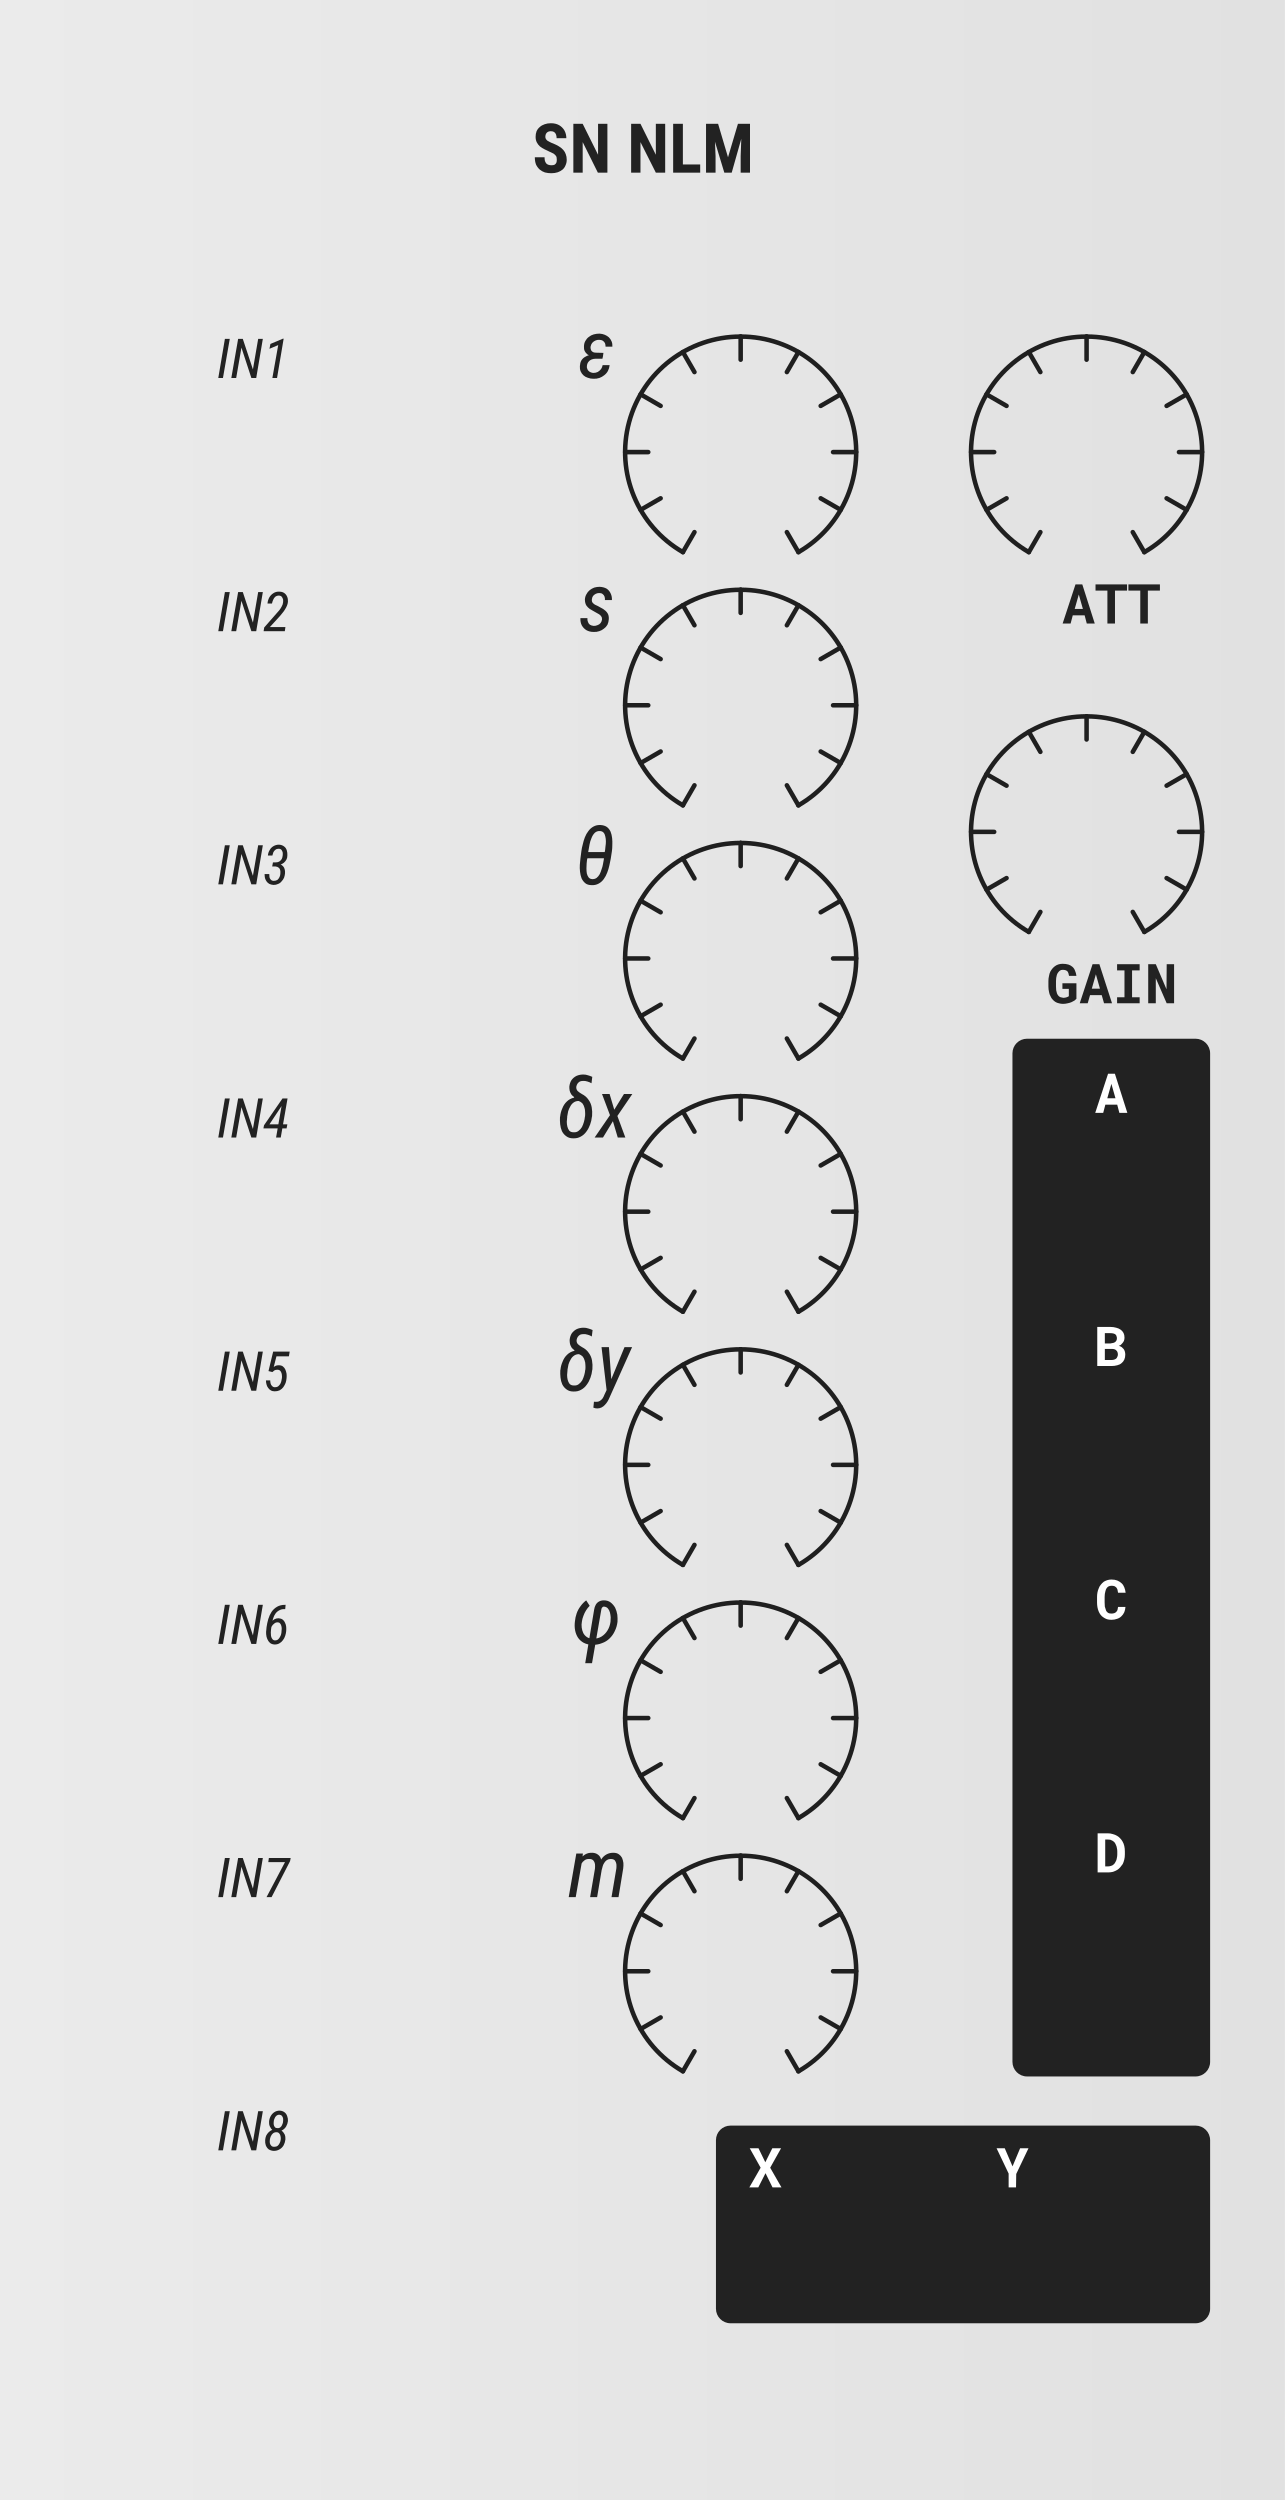
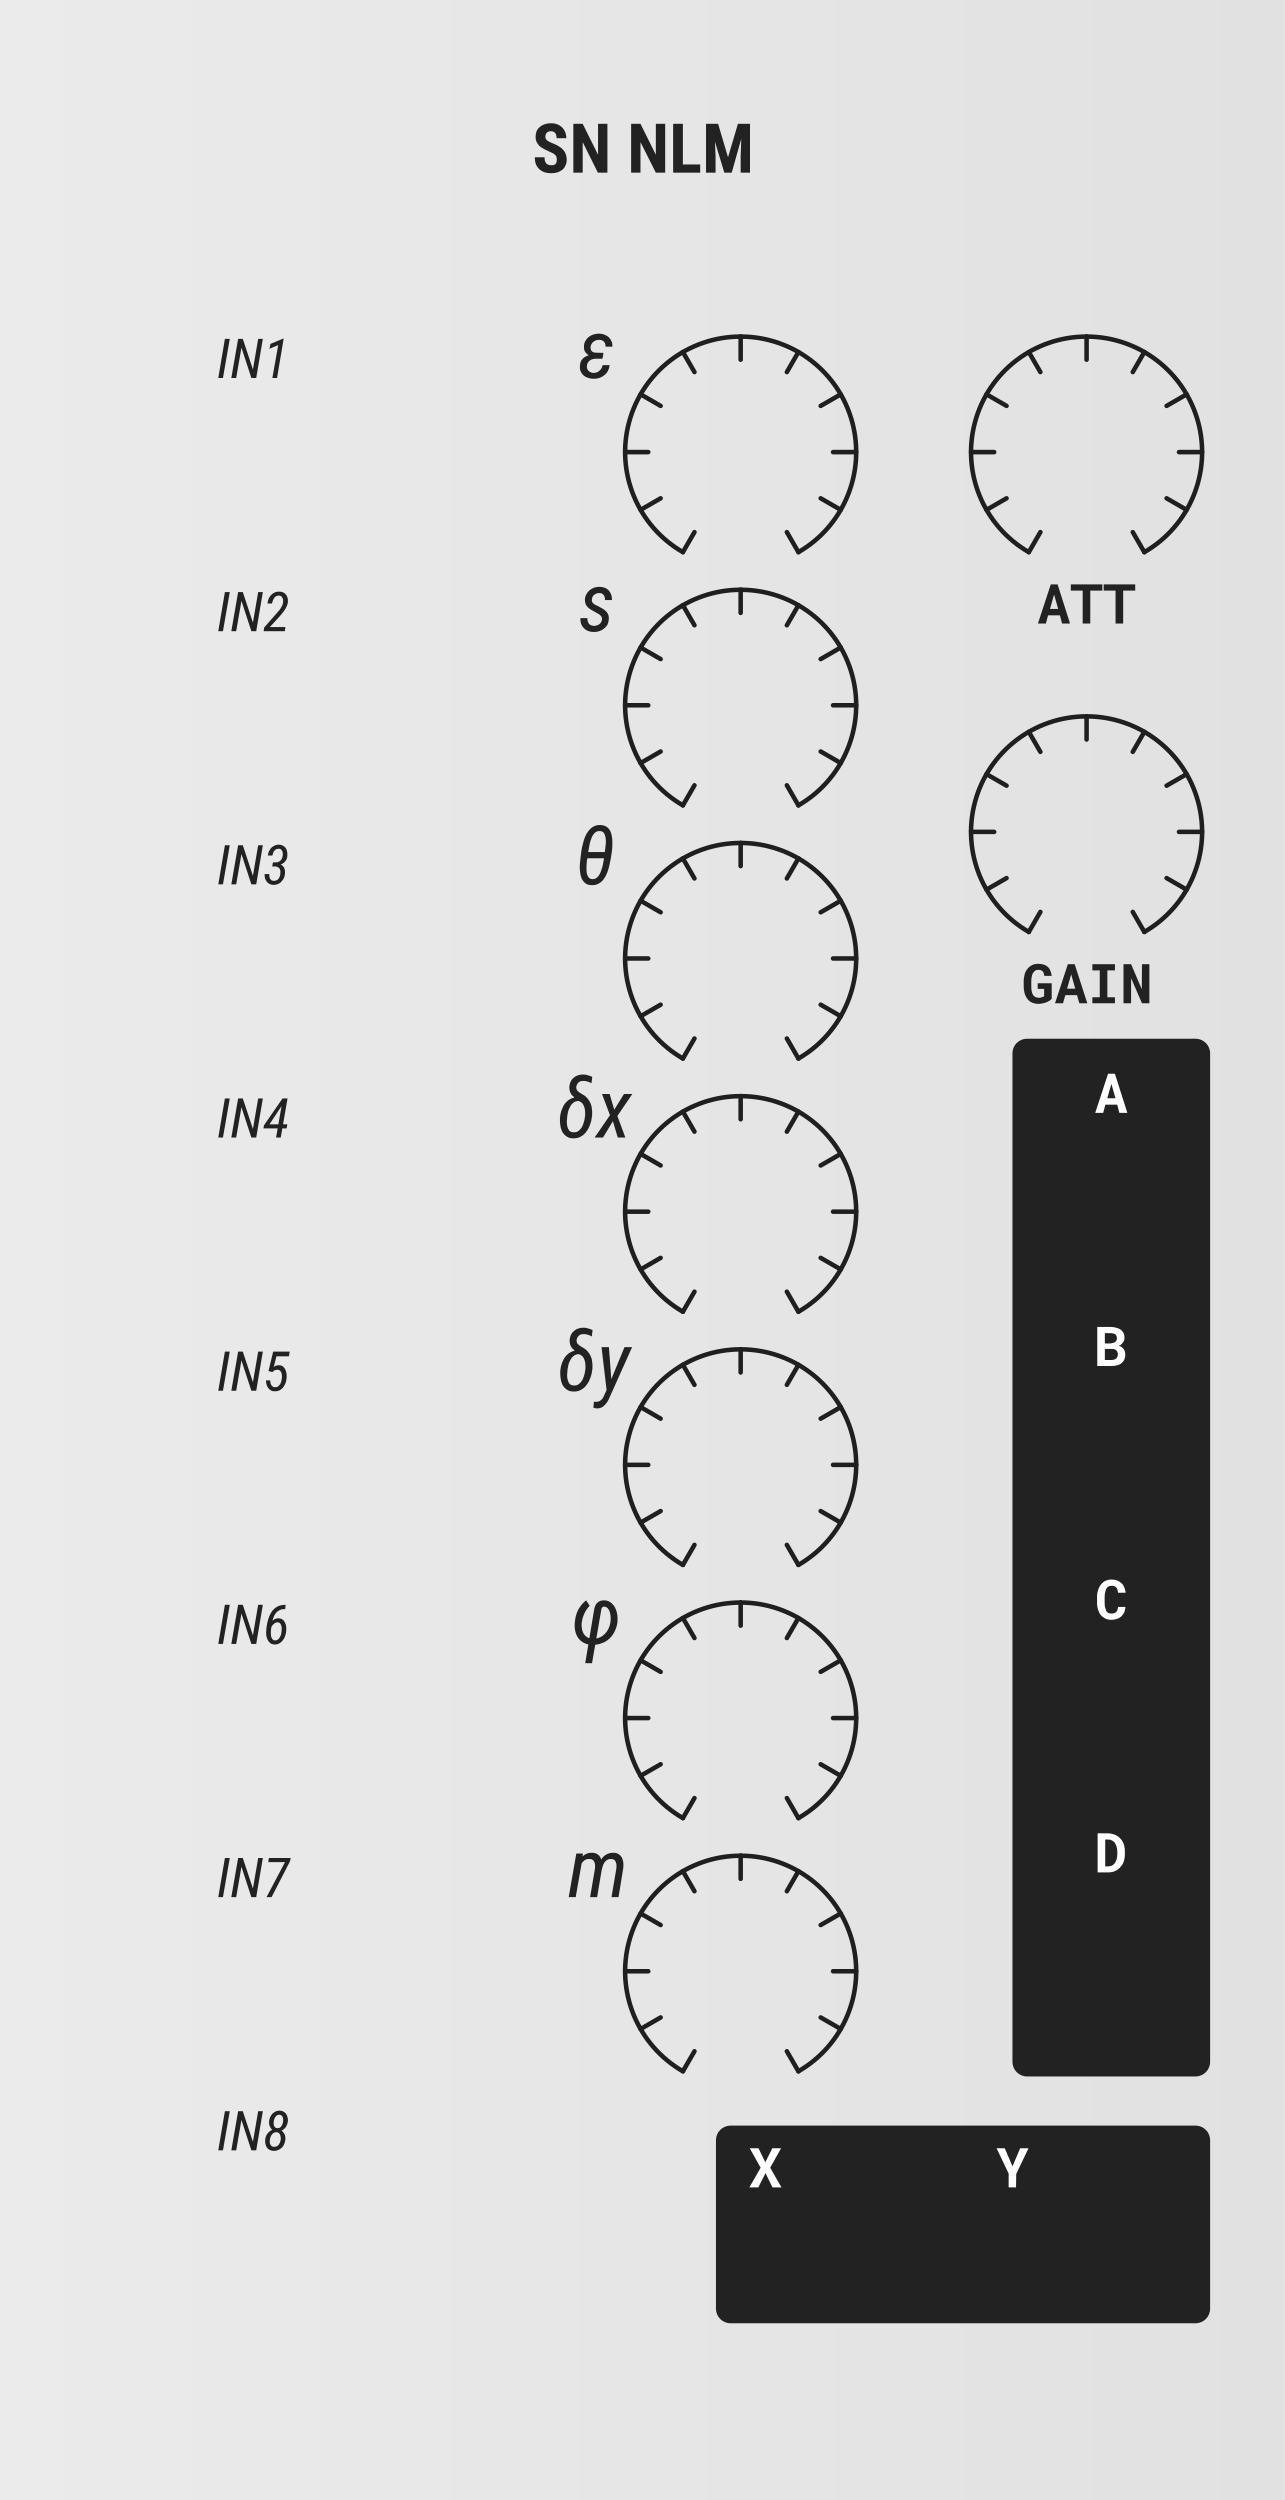
<svg xmlns="http://www.w3.org/2000/svg" version="1.1" width="66.04mm" height="128.5mm" viewBox="0 0 66.04 128.5">
  <defs>
    <linearGradient id="fundamental">
      <stop offset="0%" stop-color="#ebebeb" stop-opacity="1" />
      <stop offset="100%" stop-color="#e1e1e1" stop-opacity="1" />
    </linearGradient>
  </defs>
  <g style="display:none">
    <circle cx="7.33" cy="23.238" r="2.54" fill="#00ff00" />
    <circle cx="7.33" cy="36.252" r="2.54" fill="#00ff00" />
    <circle cx="7.33" cy="49.266" r="2.54" fill="#00ff00" />
    <circle cx="7.33" cy="62.28" r="2.54" fill="#00ff00" />
    <circle cx="7.33" cy="75.294" r="2.54" fill="#00ff00" />
    <circle cx="7.33" cy="88.308" r="2.54" fill="#00ff00" />
    <circle cx="7.33" cy="101.322" r="2.54" fill="#00ff00" />
    <circle cx="7.33" cy="114.336" r="2.54" fill="#00ff00" />
    <circle cx="24.13" cy="23.238" r="2.54" fill="#00ff00" />
    <circle cx="24.13" cy="36.252" r="2.54" fill="#00ff00" />
    <circle cx="24.13" cy="49.266" r="2.54" fill="#00ff00" />
    <circle cx="24.13" cy="62.28" r="2.54" fill="#00ff00" />
    <circle cx="24.13" cy="75.294" r="2.54" fill="#00ff00" />
    <circle cx="24.13" cy="88.308" r="2.54" fill="#00ff00" />
    <circle cx="7.33" cy="7.62" r="2.54" fill="#00ff00" />
    <circle cx="57.12" cy="62.28" r="2.54" fill="#0000ff" />
    <circle cx="57.12" cy="75.294" r="2.54" fill="#0000ff" />
    <circle cx="57.12" cy="88.308" r="2.54" fill="#0000ff" />
    <circle cx="57.12" cy="101.322" r="2.54" fill="#0000ff" />
    <circle cx="44.42" cy="114.336" r="2.54" fill="#0000ff" />
    <circle cx="57.12" cy="114.336" r="2.54" fill="#0000ff" />
    <circle cx="38.07" cy="23.238" r="2.54" fill="#ff0000" />
    <circle cx="38.07" cy="36.252" r="2.54" fill="#ff0000" />
    <circle cx="38.07" cy="49.266" r="2.54" fill="#ff0000" />
    <circle cx="38.07" cy="62.28" r="2.54" fill="#ff0000" />
    <circle cx="38.07" cy="75.294" r="2.54" fill="#ff0000" />
    <circle cx="38.07" cy="88.308" r="2.54" fill="#ff0000" />
    <circle cx="38.07" cy="101.322" r="2.54" fill="#ff0000" />
    <circle cx="55.85" cy="23.238" r="2.54" fill="#ff0000" />
    <circle cx="55.85" cy="42.759" r="2.54" fill="#ff0000" />
  </g>
  <g>
    <rect x="0" y="0" width="66.04" height="128.5" fill="url(#fundamental)" />
  </g>
  <g />
  <g />
  <g />
  <g />
  <g />
  <g />
  <g>
    <g fill="none" stroke="#1f1f1f" stroke-linecap="round" stroke-linejoin="round" stroke-width="0.187" transform="translate(38.07 23.238) scale(1.25)">
      <line x1="-1.900" y1="3.291" x2="-2.375" y2="4.114" />
      <line x1="-3.291" y1="1.900" x2="-4.114" y2="2.375" />
      <line x1="-3.800" y1="0.000" x2="-4.750" y2="0.000" />
      <line x1="-3.291" y1="-1.900" x2="-4.114" y2="-2.375" />
      <line x1="-1.900" y1="-3.291" x2="-2.375" y2="-4.114" />
      <line x1="0.000" y1="-3.800" x2="0.000" y2="-4.750" />
      <line x1="1.900" y1="-3.291" x2="2.375" y2="-4.114" />
      <line x1="3.291" y1="-1.900" x2="4.114" y2="-2.375" />
      <line x1="3.800" y1="0.000" x2="4.750" y2="0.000" />
      <line x1="3.291" y1="1.900" x2="4.114" y2="2.375" />
      <line x1="1.900" y1="3.291" x2="2.375" y2="4.114" />
      <g>
        <path d="M0.000,-4.750 a4.750,4.750,0,0,0,-2.375,8.864" />
        <path d="M0.000,-4.750 a4.750,4.750,0,0,1,2.375,8.864" />
        <circle cx="0.000" cy="0.000" r="4.750" opacity="0.5" stroke="none" />
      </g>
    </g>
    <g fill="none" stroke="#1f1f1f" stroke-linecap="round" stroke-linejoin="round" stroke-width="0.187" transform="translate(38.07 36.252) scale(1.25)">
      <line x1="-1.900" y1="3.291" x2="-2.375" y2="4.114" />
      <line x1="-3.291" y1="1.900" x2="-4.114" y2="2.375" />
      <line x1="-3.800" y1="0.000" x2="-4.750" y2="0.000" />
      <line x1="-3.291" y1="-1.900" x2="-4.114" y2="-2.375" />
      <line x1="-1.900" y1="-3.291" x2="-2.375" y2="-4.114" />
      <line x1="0.000" y1="-3.800" x2="0.000" y2="-4.750" />
      <line x1="1.900" y1="-3.291" x2="2.375" y2="-4.114" />
      <line x1="3.291" y1="-1.900" x2="4.114" y2="-2.375" />
      <line x1="3.800" y1="0.000" x2="4.750" y2="0.000" />
      <line x1="3.291" y1="1.900" x2="4.114" y2="2.375" />
      <line x1="1.900" y1="3.291" x2="2.375" y2="4.114" />
      <g>
        <path d="M0.000,-4.750 a4.750,4.750,0,0,0,-2.375,8.864" />
        <path d="M0.000,-4.750 a4.750,4.750,0,0,1,2.375,8.864" />
        <circle cx="0.000" cy="0.000" r="4.750" opacity="0.5" stroke="none" />
      </g>
    </g>
    <g fill="none" stroke="#1f1f1f" stroke-linecap="round" stroke-linejoin="round" stroke-width="0.187" transform="translate(38.07 49.266) scale(1.25)">
      <line x1="-1.900" y1="3.291" x2="-2.375" y2="4.114" />
      <line x1="-3.291" y1="1.900" x2="-4.114" y2="2.375" />
      <line x1="-3.800" y1="0.000" x2="-4.750" y2="0.000" />
      <line x1="-3.291" y1="-1.900" x2="-4.114" y2="-2.375" />
      <line x1="-1.900" y1="-3.291" x2="-2.375" y2="-4.114" />
      <line x1="0.000" y1="-3.800" x2="0.000" y2="-4.750" />
      <line x1="1.900" y1="-3.291" x2="2.375" y2="-4.114" />
      <line x1="3.291" y1="-1.900" x2="4.114" y2="-2.375" />
      <line x1="3.800" y1="0.000" x2="4.750" y2="0.000" />
      <line x1="3.291" y1="1.900" x2="4.114" y2="2.375" />
      <line x1="1.900" y1="3.291" x2="2.375" y2="4.114" />
      <g>
        <path d="M0.000,-4.750 a4.750,4.750,0,0,0,-2.375,8.864" />
        <path d="M0.000,-4.750 a4.750,4.750,0,0,1,2.375,8.864" />
        <circle cx="0.000" cy="0.000" r="4.750" opacity="0.5" stroke="none" />
      </g>
    </g>
    <g fill="none" stroke="#1f1f1f" stroke-linecap="round" stroke-linejoin="round" stroke-width="0.187" transform="translate(38.07 62.28) scale(1.25)">
      <line x1="-1.900" y1="3.291" x2="-2.375" y2="4.114" />
      <line x1="-3.291" y1="1.900" x2="-4.114" y2="2.375" />
      <line x1="-3.800" y1="0.000" x2="-4.750" y2="0.000" />
      <line x1="-3.291" y1="-1.900" x2="-4.114" y2="-2.375" />
      <line x1="-1.900" y1="-3.291" x2="-2.375" y2="-4.114" />
      <line x1="0.000" y1="-3.800" x2="0.000" y2="-4.750" />
      <line x1="1.900" y1="-3.291" x2="2.375" y2="-4.114" />
      <line x1="3.291" y1="-1.900" x2="4.114" y2="-2.375" />
      <line x1="3.800" y1="0.000" x2="4.750" y2="0.000" />
      <line x1="3.291" y1="1.900" x2="4.114" y2="2.375" />
      <line x1="1.900" y1="3.291" x2="2.375" y2="4.114" />
      <g>
        <path d="M0.000,-4.750 a4.750,4.750,0,0,0,-2.375,8.864" />
        <path d="M0.000,-4.750 a4.750,4.750,0,0,1,2.375,8.864" />
        <circle cx="0.000" cy="0.000" r="4.750" opacity="0.5" stroke="none" />
      </g>
    </g>
    <g fill="none" stroke="#1f1f1f" stroke-linecap="round" stroke-linejoin="round" stroke-width="0.187" transform="translate(38.07 75.294) scale(1.25)">
      <line x1="-1.900" y1="3.291" x2="-2.375" y2="4.114" />
      <line x1="-3.291" y1="1.900" x2="-4.114" y2="2.375" />
      <line x1="-3.800" y1="0.000" x2="-4.750" y2="0.000" />
      <line x1="-3.291" y1="-1.900" x2="-4.114" y2="-2.375" />
      <line x1="-1.900" y1="-3.291" x2="-2.375" y2="-4.114" />
      <line x1="0.000" y1="-3.800" x2="0.000" y2="-4.750" />
      <line x1="1.900" y1="-3.291" x2="2.375" y2="-4.114" />
      <line x1="3.291" y1="-1.900" x2="4.114" y2="-2.375" />
      <line x1="3.800" y1="0.000" x2="4.750" y2="0.000" />
      <line x1="3.291" y1="1.900" x2="4.114" y2="2.375" />
      <line x1="1.900" y1="3.291" x2="2.375" y2="4.114" />
      <g>
        <path d="M0.000,-4.750 a4.750,4.750,0,0,0,-2.375,8.864" />
        <path d="M0.000,-4.750 a4.750,4.750,0,0,1,2.375,8.864" />
        <circle cx="0.000" cy="0.000" r="4.750" opacity="0.5" stroke="none" />
      </g>
    </g>
    <g fill="none" stroke="#1f1f1f" stroke-linecap="round" stroke-linejoin="round" stroke-width="0.187" transform="translate(38.07 88.308) scale(1.25)">
      <line x1="-1.900" y1="3.291" x2="-2.375" y2="4.114" />
      <line x1="-3.291" y1="1.900" x2="-4.114" y2="2.375" />
      <line x1="-3.800" y1="0.000" x2="-4.750" y2="0.000" />
      <line x1="-3.291" y1="-1.900" x2="-4.114" y2="-2.375" />
      <line x1="-1.900" y1="-3.291" x2="-2.375" y2="-4.114" />
      <line x1="0.000" y1="-3.800" x2="0.000" y2="-4.750" />
      <line x1="1.900" y1="-3.291" x2="2.375" y2="-4.114" />
      <line x1="3.291" y1="-1.900" x2="4.114" y2="-2.375" />
      <line x1="3.800" y1="0.000" x2="4.750" y2="0.000" />
      <line x1="3.291" y1="1.900" x2="4.114" y2="2.375" />
      <line x1="1.900" y1="3.291" x2="2.375" y2="4.114" />
      <g>
        <path d="M0.000,-4.750 a4.750,4.750,0,0,0,-2.375,8.864" />
        <path d="M0.000,-4.750 a4.750,4.750,0,0,1,2.375,8.864" />
        <circle cx="0.000" cy="0.000" r="4.750" opacity="0.5" stroke="none" />
      </g>
    </g>
    <g fill="none" stroke="#1f1f1f" stroke-linecap="round" stroke-linejoin="round" stroke-width="0.187" transform="translate(38.07 101.322) scale(1.25)">
      <line x1="-1.900" y1="3.291" x2="-2.375" y2="4.114" />
      <line x1="-3.291" y1="1.900" x2="-4.114" y2="2.375" />
      <line x1="-3.800" y1="0.000" x2="-4.750" y2="0.000" />
      <line x1="-3.291" y1="-1.900" x2="-4.114" y2="-2.375" />
      <line x1="-1.900" y1="-3.291" x2="-2.375" y2="-4.114" />
      <line x1="0.000" y1="-3.800" x2="0.000" y2="-4.750" />
      <line x1="1.900" y1="-3.291" x2="2.375" y2="-4.114" />
      <line x1="3.291" y1="-1.900" x2="4.114" y2="-2.375" />
      <line x1="3.800" y1="0.000" x2="4.750" y2="0.000" />
      <line x1="3.291" y1="1.900" x2="4.114" y2="2.375" />
      <line x1="1.900" y1="3.291" x2="2.375" y2="4.114" />
      <g>
        <path d="M0.000,-4.750 a4.750,4.750,0,0,0,-2.375,8.864" />
        <path d="M0.000,-4.750 a4.750,4.750,0,0,1,2.375,8.864" />
        <circle cx="0.000" cy="0.000" r="4.750" opacity="0.5" stroke="none" />
      </g>
    </g>
    <g fill="none" stroke="#1f1f1f" stroke-linecap="round" stroke-linejoin="round" stroke-width="0.187" transform="translate(55.85 23.238) scale(1.25)">
      <line x1="-1.900" y1="3.291" x2="-2.375" y2="4.114" />
      <line x1="-3.291" y1="1.900" x2="-4.114" y2="2.375" />
      <line x1="-3.800" y1="0.000" x2="-4.750" y2="0.000" />
      <line x1="-3.291" y1="-1.900" x2="-4.114" y2="-2.375" />
      <line x1="-1.900" y1="-3.291" x2="-2.375" y2="-4.114" />
      <line x1="0.000" y1="-3.800" x2="0.000" y2="-4.750" />
      <line x1="1.900" y1="-3.291" x2="2.375" y2="-4.114" />
      <line x1="3.291" y1="-1.900" x2="4.114" y2="-2.375" />
      <line x1="3.800" y1="0.000" x2="4.750" y2="0.000" />
      <line x1="3.291" y1="1.900" x2="4.114" y2="2.375" />
      <line x1="1.900" y1="3.291" x2="2.375" y2="4.114" />
      <g>
        <path d="M0.000,-4.750 a4.750,4.750,0,0,0,-2.375,8.864" />
        <path d="M0.000,-4.750 a4.750,4.750,0,0,1,2.375,8.864" />
        <circle cx="0.000" cy="0.000" r="4.750" opacity="0.5" stroke="none" />
      </g>
    </g>
    <g fill="none" stroke="#1f1f1f" stroke-linecap="round" stroke-linejoin="round" stroke-width="0.187" transform="translate(55.85 42.759) scale(1.25)">
      <line x1="-1.900" y1="3.291" x2="-2.375" y2="4.114" />
      <line x1="-3.291" y1="1.900" x2="-4.114" y2="2.375" />
      <line x1="-3.800" y1="0.000" x2="-4.750" y2="0.000" />
      <line x1="-3.291" y1="-1.900" x2="-4.114" y2="-2.375" />
      <line x1="-1.900" y1="-3.291" x2="-2.375" y2="-4.114" />
      <line x1="0.000" y1="-3.800" x2="0.000" y2="-4.750" />
      <line x1="1.900" y1="-3.291" x2="2.375" y2="-4.114" />
      <line x1="3.291" y1="-1.900" x2="4.114" y2="-2.375" />
      <line x1="3.800" y1="0.000" x2="4.750" y2="0.000" />
      <line x1="3.291" y1="1.900" x2="4.114" y2="2.375" />
      <line x1="1.900" y1="3.291" x2="2.375" y2="4.114" />
      <g>
        <path d="M0.000,-4.750 a4.750,4.750,0,0,0,-2.375,8.864" />
        <path d="M0.000,-4.750 a4.750,4.750,0,0,1,2.375,8.864" />
        <circle cx="0.000" cy="0.000" r="4.750" opacity="0.5" stroke="none" />
      </g>
    </g>
    <g fill="#222222" transform="translate(57.12 80.06) scale(1)">
      <rect x="-5.08" y="-26.67" width="10.16" height="53.34" rx="0.75" />
    </g>
    <g fill="#222222" transform="translate(49.5 114.336) scale(1)">
      <rect x="-12.7" y="-5.08" width="25.4" height="10.16" rx="0.75" />
    </g>
  </g>
  <g>
    <g transform="translate(27.36,8.874)" fill="#222222">
      <path d="M1.26-0.66L1.26-0.66Q1.26-0.73 1.25-0.78Q1.24-0.84 1.20-0.88Q1.16-0.93 1.09-0.98Q1.02-1.02 0.90-1.07L0.90-1.07Q0.76-1.13 0.63-1.20Q0.50-1.26 0.39-1.35Q0.29-1.44 0.23-1.56Q0.17-1.68 0.17-1.84L0.17-1.84Q0.17-2.00 0.22-2.13Q0.28-2.26 0.39-2.35Q0.49-2.44 0.64-2.49Q0.78-2.54 0.96-2.54L0.96-2.54Q1.20-2.54 1.38-2.44Q1.55-2.34 1.65-2.17Q1.75-1.99 1.75-1.77L1.75-1.77L1.25-1.77Q1.25-1.88 1.22-1.96Q1.19-2.04 1.12-2.09Q1.05-2.13 0.95-2.13L0.95-2.13Q0.85-2.13 0.79-2.09Q0.73-2.05 0.70-1.99Q0.67-1.92 0.67-1.84L0.67-1.84Q0.67-1.78 0.70-1.73Q0.73-1.68 0.78-1.64Q0.84-1.60 0.91-1.57Q0.98-1.53 1.07-1.50L1.07-1.50Q1.24-1.43 1.37-1.35Q1.50-1.27 1.59-1.17Q1.68-1.07 1.72-0.95Q1.77-0.82 1.77-0.66L1.77-0.66Q1.77-0.51 1.71-0.38Q1.66-0.25 1.56-0.16Q1.45-0.07 1.31-0.02Q1.16 0.03 0.98 0.03L0.98 0.03Q0.81 0.03 0.65-0.01Q0.50-0.06 0.38-0.16Q0.26-0.27 0.19-0.42Q0.13-0.58 0.13-0.79L0.13-0.79L0.63-0.79Q0.63-0.68 0.65-0.60Q0.68-0.52 0.72-0.47Q0.77-0.42 0.84-0.40Q0.91-0.38 0.99-0.38L0.99-0.38Q1.09-0.38 1.15-0.41Q1.21-0.45 1.24-0.52Q1.26-0.58 1.26-0.66ZM3.38-2.51L3.86-2.51L3.86 0L3.37 0L2.59-1.57L2.59 0L2.11 0L2.11-2.51L2.59-2.51L3.38-0.92L3.38-2.51ZM6.35-2.51L6.83-2.51L6.83 0L6.35 0L5.56-1.57L5.56 0L5.08 0L5.08-2.51L5.56-2.51L6.35-0.92L6.35-2.51ZM7.59-0.42L8.63-0.42L8.63 0L7.59 0L7.59-0.42ZM7.24-2.51L7.74-2.51L7.74 0L7.24 0L7.24-2.51ZM9.87 0L9.11-2.51L9.55-2.51L10.06-0.79L10.57-2.51L10.96-2.51L10.25 0L9.87 0ZM8.93 0L8.93-2.51L9.35-2.51L9.42-0.85L9.42 0L8.93 0ZM10.71-0.85L10.77-2.51L11.19-2.51L11.19 0L10.71 0L10.71-0.85Z" />
    </g>
    <g transform="translate(11.14,19.428)" fill="#222222">
      <path d="M0.42-2.01L0.67-2.01L0.32 0L0.08 0L0.42-2.01ZM2.13-2.01L2.37-2.01L2.03 0L1.78 0L1.27-1.56L1.00 0L0.75 0L1.10-2.01L1.34-2.01L1.86-0.44L2.13-2.01ZM3.40-2.02L3.44-2.02L3.10 0L2.86 0L3.16-1.69L2.71-1.50L2.76-1.75L3.40-2.02Z" />
    </g>
    <g transform="translate(11.14,32.442)" fill="#222222">
      <path d="M0.42-2.01L0.67-2.01L0.32 0L0.08 0L0.42-2.01ZM2.13-2.01L2.37-2.01L2.03 0L1.78 0L1.27-1.56L1.00 0L0.75 0L1.10-2.01L1.34-2.01L1.86-0.44L2.13-2.01ZM2.73-0.21L3.53-0.21L3.50 0L2.41 0L2.44-0.19L3.08-0.92Q3.15-0.99 3.22-1.08Q3.29-1.17 3.34-1.27Q3.40-1.37 3.41-1.48L3.41-1.48Q3.42-1.55 3.41-1.63Q3.39-1.71 3.34-1.77Q3.30-1.82 3.21-1.83L3.21-1.83Q3.09-1.83 3.01-1.77Q2.94-1.71 2.90-1.61Q2.86-1.52 2.84-1.42L2.84-1.42L2.61-1.42Q2.62-1.58 2.70-1.73Q2.78-1.87 2.91-1.95Q3.04-2.04 3.22-2.03L3.22-2.03Q3.37-2.03 3.47-1.96Q3.57-1.89 3.62-1.77Q3.67-1.65 3.66-1.51L3.66-1.51Q3.65-1.40 3.61-1.31Q3.57-1.21 3.51-1.12Q3.46-1.03 3.39-0.95Q3.32-0.87 3.26-0.79L3.26-0.79L2.73-0.21Z" />
    </g>
    <g transform="translate(11.14,45.456)" fill="#222222">
      <path d="M0.42-2.01L0.67-2.01L0.32 0L0.08 0L0.42-2.01ZM2.13-2.01L2.37-2.01L2.03 0L1.78 0L1.27-1.56L1.00 0L0.75 0L1.10-2.01L1.34-2.01L1.86-0.44L2.13-2.01ZM2.86-0.97L2.89-1.13L3.03-1.13Q3.14-1.13 3.21-1.17Q3.29-1.22 3.34-1.30Q3.38-1.38 3.39-1.48L3.39-1.48Q3.40-1.56 3.39-1.64Q3.37-1.72 3.33-1.77Q3.28-1.83 3.18-1.83L3.18-1.83Q3.08-1.83 3.02-1.78Q2.95-1.73 2.91-1.65Q2.88-1.57 2.86-1.48L2.86-1.48L2.63-1.48Q2.64-1.63 2.72-1.76Q2.79-1.89 2.91-1.96Q3.04-2.04 3.20-2.04L3.20-2.04Q3.36-2.03 3.46-1.95Q3.56-1.88 3.60-1.75Q3.64-1.62 3.63-1.48L3.63-1.48Q3.63-1.36 3.58-1.27Q3.53-1.18 3.45-1.11Q3.37-1.05 3.27-1.01Q3.18-0.97 3.07-0.97L3.07-0.97L2.86-0.97ZM3.02-0.92L2.85-0.92L2.88-1.07L3.05-1.07Q3.17-1.07 3.26-1.03Q3.35-1.00 3.41-0.93Q3.47-0.87 3.49-0.78Q3.52-0.69 3.51-0.57L3.51-0.57Q3.50-0.45 3.46-0.34Q3.41-0.23 3.33-0.15Q3.26-0.06 3.15-0.02Q3.05 0.03 2.92 0.03L2.92 0.03Q2.80 0.02 2.71-0.02Q2.62-0.07 2.57-0.14Q2.51-0.22 2.48-0.32Q2.46-0.42 2.46-0.53L2.46-0.53L2.70-0.53Q2.70-0.45 2.71-0.37Q2.73-0.29 2.78-0.24Q2.84-0.18 2.93-0.18L2.93-0.18Q3.04-0.18 3.12-0.23Q3.19-0.29 3.23-0.38Q3.27-0.47 3.27-0.56L3.27-0.56Q3.28-0.66 3.26-0.74Q3.24-0.82 3.18-0.86Q3.12-0.91 3.02-0.92L3.02-0.92Z" />
    </g>
    <g transform="translate(11.14,58.47)" fill="#222222">
      <path d="M0.42-2.01L0.67-2.01L0.32 0L0.08 0L0.42-2.01ZM2.13-2.01L2.37-2.01L2.03 0L1.78 0L1.27-1.56L1.00 0L0.75 0L1.10-2.01L1.34-2.01L1.86-0.44L2.13-2.01ZM2.71-0.68L3.63-0.68L3.59-0.47L2.40-0.47L2.43-0.63L3.38-2.01L3.59-2.01L3.32-1.60L2.71-0.68ZM3.40-2.01L3.64-2.01L3.29 0L3.05 0L3.40-2.01Z" />
    </g>
    <g transform="translate(11.14,71.484)" fill="#222222">
      <path d="M0.42-2.01L0.67-2.01L0.32 0L0.08 0L0.42-2.01ZM2.13-2.01L2.37-2.01L2.03 0L1.78 0L1.27-1.56L1.00 0L0.75 0L1.10-2.01L1.34-2.01L1.86-0.44L2.13-2.01ZM2.86-0.96L2.86-0.96L2.66-1.01L2.90-2.01L3.75-2.01L3.71-1.77L3.07-1.77L2.93-1.22Q2.98-1.26 3.05-1.29Q3.12-1.31 3.19-1.31L3.19-1.31Q3.32-1.31 3.40-1.25Q3.49-1.18 3.53-1.08Q3.57-0.98 3.59-0.87Q3.60-0.75 3.59-0.65L3.59-0.65Q3.58-0.52 3.54-0.40Q3.49-0.28 3.42-0.18Q3.34-0.08 3.23-0.02Q3.12 0.03 2.98 0.03L2.98 0.03Q2.86 0.03 2.78-0.02Q2.69-0.07 2.64-0.15Q2.58-0.23 2.56-0.32Q2.53-0.42 2.53-0.53L2.53-0.53L2.75-0.53Q2.75-0.45 2.77-0.37Q2.79-0.29 2.85-0.24Q2.90-0.18 2.99-0.18L2.99-0.18Q3.09-0.18 3.15-0.22Q3.21-0.27 3.26-0.34Q3.30-0.41 3.32-0.49Q3.34-0.57 3.35-0.65L3.35-0.65Q3.36-0.71 3.35-0.79Q3.35-0.86 3.32-0.93Q3.30-0.99 3.25-1.04Q3.20-1.08 3.12-1.08L3.12-1.08Q3.03-1.08 2.97-1.05Q2.91-1.01 2.86-0.96Z" />
    </g>
    <g transform="translate(11.14,84.498)" fill="#222222">
      <path d="M0.42-2.01L0.67-2.01L0.32 0L0.08 0L0.42-2.01ZM2.13-2.01L2.37-2.01L2.03 0L1.78 0L1.27-1.56L1.00 0L0.75 0L1.10-2.01L1.34-2.01L1.86-0.44L2.13-2.01ZM3.52-2.01L3.52-2.01L3.54-2.01L3.52-1.79L3.51-1.79Q3.34-1.80 3.22-1.73Q3.10-1.67 3.02-1.56Q2.94-1.45 2.90-1.31Q2.85-1.17 2.83-1.03L2.83-1.03L2.79-0.73Q2.78-0.68 2.78-0.59Q2.78-0.50 2.79-0.41Q2.81-0.31 2.86-0.25Q2.90-0.19 2.99-0.18L2.99-0.18Q3.08-0.18 3.14-0.22Q3.20-0.27 3.24-0.34Q3.29-0.42 3.31-0.50Q3.33-0.58 3.33-0.65L3.33-0.65Q3.34-0.71 3.34-0.78Q3.34-0.86 3.32-0.93Q3.30-1.01 3.25-1.06Q3.21-1.11 3.13-1.11L3.13-1.11Q3.03-1.11 2.96-1.05Q2.88-0.99 2.83-0.91Q2.79-0.82 2.76-0.74L2.76-0.74L2.64-0.74Q2.67-0.84 2.71-0.95Q2.75-1.05 2.81-1.13Q2.88-1.22 2.97-1.27Q3.06-1.32 3.18-1.32L3.18-1.32Q3.31-1.31 3.39-1.25Q3.47-1.19 3.51-1.09Q3.56-0.99 3.57-0.88Q3.58-0.77 3.57-0.66L3.57-0.66Q3.56-0.54 3.52-0.42Q3.48-0.29 3.40-0.19Q3.33-0.09 3.22-0.03Q3.12 0.03 2.97 0.03L2.97 0.03Q2.83 0.02 2.74-0.05Q2.65-0.13 2.60-0.25Q2.55-0.36 2.54-0.50Q2.53-0.63 2.55-0.74L2.55-0.74L2.56-0.86Q2.59-1.07 2.65-1.28Q2.71-1.48 2.82-1.65Q2.93-1.81 3.10-1.91Q3.27-2.01 3.52-2.01Z" />
    </g>
    <g transform="translate(11.14,97.512)" fill="#222222">
      <path d="M0.42-2.01L0.67-2.01L0.32 0L0.08 0L0.42-2.01ZM2.13-2.01L2.37-2.01L2.03 0L1.78 0L1.27-1.56L1.00 0L0.75 0L1.10-2.01L1.34-2.01L1.86-0.44L2.13-2.01ZM2.68-2.01L3.80-2.01L3.77-1.85L2.82 0L2.56 0L3.51-1.80L2.65-1.80L2.68-2.01Z" />
    </g>
    <g transform="translate(11.14,110.526)" fill="#222222">
      <path d="M0.42-2.01L0.67-2.01L0.32 0L0.08 0L0.42-2.01ZM2.13-2.01L2.37-2.01L2.03 0L1.78 0L1.27-1.56L1.00 0L0.75 0L1.10-2.01L1.34-2.01L1.86-0.44L2.13-2.01ZM3.53-0.56L3.53-0.56Q3.51-0.39 3.44-0.26Q3.36-0.12 3.23-0.05Q3.10 0.03 2.93 0.03L2.93 0.03Q2.78 0.02 2.67-0.05Q2.57-0.13 2.52-0.26Q2.48-0.38 2.49-0.53L2.49-0.53Q2.50-0.65 2.54-0.75Q2.59-0.85 2.67-0.93Q2.75-1.01 2.85-1.05Q2.95-1.10 3.08-1.09L3.08-1.09Q3.23-1.09 3.33-1.01Q3.43-0.94 3.49-0.82Q3.54-0.70 3.53-0.56ZM3.29-0.56L3.29-0.56Q3.30-0.64 3.28-0.72Q3.27-0.81 3.21-0.87Q3.16-0.93 3.07-0.93L3.07-0.93Q2.96-0.93 2.89-0.87Q2.82-0.81 2.78-0.72Q2.74-0.63 2.73-0.54L2.73-0.54Q2.72-0.45 2.73-0.37Q2.75-0.29 2.80-0.24Q2.85-0.18 2.95-0.18L2.95-0.18Q3.06-0.18 3.13-0.23Q3.20-0.29 3.24-0.38Q3.28-0.46 3.29-0.56ZM3.66-1.50L3.66-1.50Q3.64-1.35 3.57-1.23Q3.50-1.11 3.38-1.04Q3.26-0.96 3.11-0.97L3.11-0.97Q2.97-0.97 2.87-1.04Q2.78-1.11 2.73-1.23Q2.68-1.34 2.69-1.47L2.69-1.47Q2.70-1.62 2.77-1.75Q2.84-1.88 2.96-1.96Q3.08-2.04 3.24-2.04L3.24-2.04Q3.39-2.03 3.49-1.95Q3.58-1.88 3.62-1.76Q3.67-1.63 3.66-1.50ZM3.41-1.49L3.41-1.49Q3.42-1.56 3.41-1.64Q3.40-1.71 3.35-1.77Q3.31-1.82 3.22-1.83L3.22-1.83Q3.13-1.83 3.06-1.77Q3.00-1.72 2.97-1.63Q2.93-1.55 2.93-1.47L2.93-1.47Q2.92-1.40 2.93-1.32Q2.94-1.25 2.99-1.19Q3.03-1.14 3.12-1.14L3.12-1.14Q3.21-1.13 3.28-1.19Q3.34-1.24 3.37-1.33Q3.41-1.41 3.41-1.49Z" />
    </g>
    <g transform="translate(29.706,19.428)" fill="#222222">
      <path d="M0.89-1.22L0.89-1.22L1.30-1.21L1.26-0.99L0.92-0.99Q0.80-0.99 0.70-0.95Q0.60-0.91 0.54-0.83Q0.47-0.74 0.46-0.61L0.46-0.61Q0.45-0.53 0.48-0.47Q0.50-0.40 0.55-0.36Q0.60-0.31 0.66-0.29Q0.73-0.26 0.80-0.26L0.80-0.26Q0.92-0.26 1.02-0.31Q1.12-0.37 1.19-0.46Q1.25-0.55 1.27-0.66L1.27-0.66L1.63-0.66Q1.61-0.49 1.54-0.36Q1.47-0.23 1.35-0.14Q1.24-0.05 1.10 0.00Q0.95 0.05 0.79 0.04L0.79 0.04Q0.64 0.04 0.51-0.01Q0.38-0.05 0.29-0.13Q0.19-0.22 0.14-0.34Q0.09-0.46 0.10-0.61L0.10-0.61Q0.11-0.78 0.17-0.89Q0.24-1.01 0.36-1.08Q0.47-1.15 0.60-1.18Q0.74-1.22 0.89-1.22ZM1.31-1.29L1.28-1.07L0.91-1.07Q0.80-1.07 0.69-1.11Q0.58-1.15 0.49-1.21Q0.40-1.28 0.35-1.38Q0.30-1.48 0.31-1.61L0.31-1.61Q0.31-1.78 0.38-1.90Q0.45-2.03 0.56-2.11Q0.67-2.20 0.81-2.24Q0.96-2.28 1.11-2.28L1.11-2.28Q1.26-2.27 1.38-2.22Q1.50-2.17 1.59-2.09Q1.68-2.00 1.73-1.88Q1.78-1.76 1.77-1.61L1.77-1.61L1.42-1.61Q1.42-1.71 1.39-1.79Q1.35-1.87 1.27-1.92Q1.20-1.96 1.10-1.96L1.10-1.96Q0.99-1.97 0.89-1.92Q0.80-1.88 0.73-1.80Q0.67-1.72 0.65-1.61L0.65-1.61Q0.64-1.54 0.66-1.48Q0.67-1.42 0.71-1.38Q0.75-1.34 0.80-1.32Q0.86-1.30 0.93-1.30L0.93-1.30L1.31-1.29Z" />
    </g>
    <g transform="translate(29.733,32.442)" fill="#222222">
      <path d="M1.21-0.59L1.21-0.59Q1.22-0.69 1.17-0.76Q1.12-0.84 1.04-0.88Q0.96-0.93 0.88-0.97L0.88-0.97Q0.77-1.03 0.67-1.09Q0.57-1.14 0.49-1.22Q0.41-1.29 0.37-1.39Q0.33-1.49 0.33-1.63L0.33-1.63Q0.34-1.78 0.41-1.90Q0.47-2.02 0.58-2.11Q0.68-2.19 0.81-2.24Q0.95-2.28 1.09-2.28L1.09-2.28Q1.29-2.27 1.44-2.19Q1.58-2.10 1.65-1.95Q1.73-1.79 1.72-1.60L1.72-1.60L1.36-1.60Q1.37-1.69 1.34-1.78Q1.31-1.86 1.24-1.91Q1.18-1.96 1.07-1.96L1.07-1.96Q0.97-1.96 0.89-1.92Q0.81-1.88 0.75-1.81Q0.70-1.74 0.69-1.64L0.69-1.64Q0.68-1.57 0.70-1.51Q0.72-1.46 0.77-1.42Q0.81-1.38 0.87-1.35Q0.93-1.32 0.98-1.30L0.98-1.30Q1.13-1.22 1.27-1.14Q1.41-1.05 1.49-0.93Q1.57-0.81 1.56-0.62L1.56-0.62Q1.55-0.46 1.49-0.33Q1.42-0.21 1.31-0.13Q1.20-0.04 1.07 0.00Q0.93 0.05 0.78 0.04L0.78 0.04Q0.57 0.04 0.41-0.05Q0.26-0.14 0.17-0.30Q0.09-0.46 0.10-0.67L0.10-0.67L0.46-0.67Q0.45-0.56 0.49-0.47Q0.52-0.38 0.59-0.33Q0.67-0.28 0.79-0.27L0.79-0.27Q0.89-0.27 0.98-0.31Q1.07-0.34 1.13-0.41Q1.19-0.48 1.21-0.59Z" />
    </g>
    <g transform="translate(29.573,45.456)" fill="#222222">
      <path d="M1.29-3.05L1.29-3.05Q1.49-3.04 1.62-2.95Q1.74-2.86 1.81-2.71Q1.87-2.56 1.89-2.38Q1.91-2.20 1.90-2.02Q1.90-1.85 1.88-1.71L1.88-1.71L1.82-1.32Q1.79-1.16 1.75-0.98Q1.71-0.79 1.64-0.61Q1.57-0.42 1.46-0.27Q1.35-0.12 1.20-0.04Q1.04 0.05 0.84 0.04L0.84 0.04Q0.63 0.04 0.51-0.06Q0.39-0.16 0.32-0.31Q0.26-0.47 0.24-0.65Q0.22-0.83 0.23-1.00Q0.24-1.18 0.26-1.32L0.26-1.32L0.31-1.71Q0.33-1.87 0.38-2.05Q0.42-2.24 0.49-2.42Q0.56-2.60 0.67-2.74Q0.78-2.89 0.93-2.97Q1.09-3.06 1.29-3.05ZM1.27-2.74L1.27-2.74Q1.11-2.75 1.00-2.65Q0.89-2.54 0.83-2.38Q0.76-2.22 0.73-2.05Q0.70-1.89 0.68-1.77L0.68-1.77L0.66-1.66L1.51-1.66L1.53-1.77Q1.54-1.84 1.55-1.96Q1.57-2.08 1.57-2.21Q1.57-2.34 1.54-2.46Q1.52-2.58 1.45-2.66Q1.39-2.73 1.27-2.74ZM0.86-0.27L0.86-0.27Q0.99-0.26 1.09-0.33Q1.18-0.40 1.25-0.52Q1.31-0.64 1.35-0.78Q1.40-0.91 1.42-1.04Q1.44-1.17 1.46-1.26L1.46-1.26L1.47-1.34L0.62-1.34L0.60-1.26Q0.60-1.19 0.58-1.07Q0.57-0.95 0.57-0.82Q0.57-0.68 0.59-0.56Q0.62-0.44 0.68-0.36Q0.74-0.28 0.86-0.27Z" />
    </g>
    <g transform="translate(28.613,58.47)" fill="#222222">
      <path d="M0.65-2.61L0.65-2.61Q0.67-2.81 0.76-2.95Q0.86-3.09 1.02-3.17Q1.18-3.24 1.37-3.24L1.37-3.24Q1.50-3.24 1.61-3.20Q1.72-3.17 1.83-3.12L1.83-3.12L1.79-2.79Q1.69-2.85 1.58-2.88Q1.46-2.92 1.35-2.91L1.35-2.91Q1.26-2.91 1.19-2.88Q1.12-2.84 1.07-2.77Q1.03-2.71 1.01-2.62L1.01-2.62Q1.00-2.55 1.02-2.49Q1.04-2.43 1.08-2.39Q1.13-2.35 1.18-2.31Q1.23-2.27 1.29-2.24L1.29-2.24Q1.51-2.13 1.63-1.95Q1.76-1.78 1.80-1.56Q1.84-1.34 1.82-1.10L1.82-1.10L1.81-1.06Q1.79-0.86 1.72-0.67Q1.65-0.47 1.53-0.31Q1.41-0.14 1.24-0.05Q1.07 0.05 0.84 0.04L0.84 0.04Q0.63 0.04 0.49-0.07Q0.35-0.17 0.27-0.33Q0.20-0.49 0.18-0.68Q0.16-0.87 0.17-1.05L0.17-1.05L0.18-1.09Q0.20-1.30 0.29-1.50Q0.37-1.71 0.52-1.85Q0.67-2.00 0.89-2.05L0.89-2.05L0.90-2.08Q0.81-2.14 0.75-2.22Q0.70-2.30 0.67-2.40Q0.65-2.50 0.65-2.61ZM0.54-1.08L0.54-1.08L0.54-1.04Q0.53-0.94 0.52-0.81Q0.52-0.68 0.55-0.56Q0.58-0.44 0.65-0.35Q0.73-0.27 0.87-0.27L0.87-0.27Q1.02-0.26 1.12-0.34Q1.23-0.42 1.30-0.54Q1.36-0.66 1.40-0.80Q1.44-0.94 1.45-1.06L1.45-1.06L1.46-1.10Q1.47-1.21 1.46-1.33Q1.46-1.45 1.42-1.56Q1.39-1.67 1.32-1.76Q1.24-1.84 1.13-1.88L1.13-1.88Q0.98-1.88 0.87-1.80Q0.76-1.72 0.70-1.60Q0.63-1.48 0.59-1.35Q0.56-1.21 0.54-1.08ZM2.33-2.24L2.72-2.24L2.96-1.43L3.46-2.24L3.89-2.24L3.12-1.11L3.53 0L3.14 0L2.89-0.84L2.38 0L1.95 0L2.74-1.15L2.33-2.24Z" />
    </g>
    <g transform="translate(28.629,71.484)" fill="#222222">
      <path d="M0.65-2.61L0.65-2.61Q0.67-2.81 0.76-2.95Q0.86-3.09 1.02-3.17Q1.18-3.24 1.37-3.24L1.37-3.24Q1.50-3.24 1.61-3.20Q1.72-3.17 1.83-3.12L1.83-3.12L1.79-2.79Q1.69-2.85 1.58-2.88Q1.46-2.92 1.35-2.91L1.35-2.91Q1.26-2.91 1.19-2.88Q1.12-2.84 1.07-2.77Q1.03-2.71 1.01-2.62L1.01-2.62Q1.00-2.55 1.02-2.49Q1.04-2.43 1.08-2.39Q1.13-2.35 1.18-2.31Q1.23-2.27 1.29-2.24L1.29-2.24Q1.51-2.13 1.63-1.95Q1.76-1.78 1.80-1.56Q1.84-1.34 1.82-1.10L1.82-1.10L1.81-1.06Q1.79-0.86 1.72-0.67Q1.65-0.47 1.53-0.31Q1.41-0.14 1.24-0.05Q1.07 0.05 0.84 0.04L0.84 0.04Q0.63 0.04 0.49-0.07Q0.35-0.17 0.27-0.33Q0.20-0.49 0.18-0.68Q0.16-0.87 0.17-1.05L0.17-1.05L0.18-1.09Q0.20-1.30 0.29-1.50Q0.37-1.71 0.52-1.85Q0.67-2.00 0.89-2.05L0.89-2.05L0.90-2.08Q0.81-2.14 0.75-2.22Q0.70-2.30 0.67-2.40Q0.65-2.50 0.65-2.61ZM0.54-1.08L0.54-1.08L0.54-1.04Q0.53-0.94 0.52-0.81Q0.52-0.68 0.55-0.56Q0.58-0.44 0.65-0.35Q0.73-0.27 0.87-0.27L0.87-0.27Q1.02-0.26 1.12-0.34Q1.23-0.42 1.30-0.54Q1.36-0.66 1.40-0.80Q1.44-0.94 1.45-1.06L1.45-1.06L1.46-1.10Q1.47-1.21 1.46-1.33Q1.46-1.45 1.42-1.56Q1.39-1.67 1.32-1.76Q1.24-1.84 1.13-1.88L1.13-1.88Q0.98-1.88 0.87-1.80Q0.76-1.72 0.70-1.60Q0.63-1.48 0.59-1.35Q0.56-1.21 0.54-1.08ZM2.44 0.20L2.65-0.25L3.47-2.24L3.86-2.24L2.70 0.35Q2.66 0.45 2.60 0.55Q2.54 0.65 2.46 0.73Q2.39 0.81 2.29 0.86Q2.19 0.91 2.07 0.91L2.07 0.91Q2.02 0.91 1.97 0.90Q1.92 0.89 1.87 0.87L1.87 0.87L1.90 0.56Q1.92 0.57 1.94 0.57Q1.96 0.57 1.98 0.57L1.98 0.57Q2.10 0.58 2.19 0.53Q2.28 0.48 2.34 0.40Q2.40 0.31 2.44 0.20L2.44 0.20ZM2.29-2.24L2.67-2.24L2.80-0.48L2.83-0.08L2.56 0.05L2.29-2.24Z" />
    </g>
    <g transform="translate(29.39,84.498)" fill="#222222">
      <path d="M1.04 0.99L0.69 0.99L1.15-1.77Q1.17-1.90 1.23-2.01Q1.29-2.12 1.40-2.18Q1.51-2.24 1.65-2.24L1.65-2.24Q1.86-2.24 2.00-2.13Q2.14-2.02 2.23-1.86Q2.31-1.69 2.34-1.50Q2.36-1.31 2.35-1.14L2.35-1.14Q2.32-0.88 2.21-0.66Q2.11-0.44 1.94-0.28Q1.78-0.12 1.55-0.04Q1.33 0.05 1.06 0.05L1.06 0.05Q0.80 0.04 0.61-0.06Q0.43-0.16 0.32-0.32Q0.21-0.49 0.17-0.70Q0.13-0.91 0.16-1.15L0.16-1.15Q0.18-1.37 0.25-1.57Q0.32-1.77 0.45-1.94Q0.57-2.11 0.74-2.24L0.74-2.24L0.92-1.96Q0.81-1.85 0.73-1.72Q0.65-1.59 0.60-1.45Q0.54-1.30 0.52-1.15L0.52-1.15Q0.49-1.00 0.51-0.84Q0.53-0.69 0.59-0.56Q0.66-0.43 0.78-0.35Q0.90-0.27 1.08-0.27L1.08-0.27Q1.33-0.26 1.53-0.38Q1.72-0.50 1.84-0.70Q1.96-0.90 1.99-1.14L1.99-1.14Q2.00-1.24 2.00-1.37Q1.99-1.50 1.96-1.62Q1.93-1.74 1.85-1.83Q1.78-1.91 1.64-1.92L1.64-1.92Q1.59-1.91 1.56-1.87Q1.53-1.84 1.52-1.78L1.52-1.78L1.04 0.99Z" />
    </g>
    <g transform="translate(29.182,97.512)" fill="#222222">
      <path d="M0.78-2.24L0.72-1.77L0.41 0L0.05 0L0.44-2.24L0.78-2.24ZM0.55-1.20L0.55-1.20L0.40-1.21Q0.42-1.39 0.48-1.58Q0.53-1.77 0.63-1.93Q0.73-2.09 0.89-2.19Q1.05-2.29 1.27-2.28L1.27-2.28Q1.43-2.27 1.53-2.20Q1.64-2.13 1.69-2.01Q1.74-1.90 1.76-1.76Q1.77-1.62 1.76-1.49L1.76-1.49L1.51 0L1.15 0L1.40-1.47Q1.41-1.59 1.40-1.70Q1.38-1.81 1.32-1.88Q1.25-1.96 1.12-1.96L1.12-1.96Q0.96-1.97 0.86-1.89Q0.76-1.82 0.70-1.71Q0.63-1.59 0.60-1.46Q0.57-1.32 0.55-1.20ZM1.75-1.41L1.75-1.41L1.50-1.34Q1.52-1.51 1.58-1.68Q1.65-1.84 1.75-1.98Q1.85-2.12 2.00-2.20Q2.15-2.28 2.34-2.28L2.34-2.28Q2.52-2.28 2.63-2.20Q2.73-2.13 2.79-2.02Q2.84-1.90 2.86-1.76Q2.87-1.62 2.85-1.47L2.85-1.47L2.61 0L2.25 0L2.50-1.48Q2.51-1.59 2.50-1.70Q2.48-1.81 2.42-1.89Q2.35-1.96 2.21-1.96L2.21-1.96Q2.10-1.96 2.02-1.91Q1.94-1.86 1.89-1.78Q1.83-1.70 1.80-1.60Q1.77-1.51 1.75-1.41Z" />
    </g>
-     <g transform="translate(54.58,32.048)" fill="#222222">
+     <g transform="translate(53.31,32.048)" fill="#222222">
      <path d="M0.56-0.42L1.17-0.42L1.28 0L1.69 0L1.05-2.01L0.70-2.01L0.04 0L0.45 0L0.56-0.42ZM1.08-0.75L0.66-0.75L0.87-1.49L1.08-0.75ZM2.73-1.69L3.35-1.69L3.35-2.01L1.73-2.01L1.73-1.69L2.34-1.69L2.34 0L2.73 0L2.73-1.69ZM4.42-1.69L5.04-1.69L5.04-2.01L3.42-2.01L3.42-1.69L4.03-1.69L4.03 0L4.42 0L4.42-1.69Z" />
    </g>
-     <g transform="translate(53.768,51.569)" fill="#222222">
+     <g transform="translate(52.498,51.569)" fill="#222222">
      <path d="M1.56-0.23L1.56-0.23L1.56-1.03L0.84-1.03L0.84-0.74L1.17-0.74L1.17-0.37Q1.16-0.35 1.13-0.34Q1.10-0.32 1.06-0.31L1.06-0.31Q1.02-0.30 0.98-0.29Q0.93-0.28 0.89-0.28L0.89-0.28Q0.81-0.29 0.75-0.31Q0.69-0.33 0.65-0.37L0.65-0.37Q0.62-0.40 0.60-0.43Q0.58-0.47 0.56-0.51L0.56-0.51Q0.54-0.58 0.52-0.67Q0.51-0.76 0.51-0.87L0.51-0.87L0.51-1.14Q0.51-1.23 0.52-1.30Q0.53-1.38 0.55-1.44L0.55-1.44Q0.57-1.52 0.61-1.57Q0.65-1.63 0.70-1.67L0.70-1.67Q0.73-1.69 0.77-1.71Q0.82-1.72 0.86-1.72L0.86-1.72Q0.94-1.72 1.00-1.70Q1.06-1.68 1.10-1.64L1.10-1.64Q1.13-1.60 1.15-1.54Q1.17-1.48 1.18-1.41L1.18-1.41L1.56-1.41Q1.54-1.56 1.49-1.67Q1.45-1.79 1.36-1.87L1.36-1.87Q1.27-1.95 1.15-1.99Q1.02-2.03 0.85-2.03L0.85-2.03Q0.74-2.03 0.64-2.00Q0.54-1.97 0.46-1.91L0.46-1.91Q0.39-1.86 0.33-1.79Q0.27-1.72 0.22-1.63L0.22-1.63Q0.17-1.53 0.15-1.40Q0.12-1.28 0.12-1.14L0.12-1.14L0.12-0.87Q0.12-0.72 0.15-0.59Q0.17-0.46 0.23-0.36L0.23-0.36Q0.27-0.26 0.34-0.19Q0.40-0.12 0.48-0.07L0.48-0.07Q0.56-0.02 0.66 0.00Q0.76 0.03 0.87 0.03L0.87 0.03Q0.99 0.03 1.11 0.00Q1.22-0.02 1.31-0.06L1.31-0.06Q1.39-0.10 1.46-0.14Q1.52-0.19 1.56-0.23ZM2.26-0.42L2.86-0.42L2.98 0L3.39 0L2.74-2.01L2.39-2.01L1.73 0L2.14 0L2.26-0.42ZM2.77-0.75L2.35-0.75L2.56-1.49L2.77-0.75ZM4.81-2.01L3.65-2.01L3.65-1.69L4.03-1.69L4.03-0.31L3.65-0.31L3.65 0L4.81 0L4.81-0.31L4.42-0.31L4.42-1.69L4.81-1.69L4.81-2.01ZM6.20 0L6.58 0L6.58-2.01L6.20-2.01L6.19-0.72L5.64-2.01L5.25-2.01L5.25 0L5.64 0L5.64-1.29L6.20 0Z" />
    </g>
    <g transform="translate(56.255,57.2)" fill="#ffffff">
      <path d="M0.56-0.42L1.17-0.42L1.28 0L1.69 0L1.05-2.01L0.70-2.01L0.04 0L0.45 0L0.56-0.42ZM1.08-0.75L0.66-0.75L0.87-1.49L1.08-0.75Z" />
    </g>
    <g transform="translate(56.219,70.214)" fill="#ffffff">
      <path d="M0.18-2.01L0.18 0L0.91 0Q1.07 0 1.21-0.04Q1.34-0.07 1.43-0.15L1.43-0.15Q1.52-0.22 1.57-0.33Q1.62-0.44 1.62-0.59L1.62-0.59Q1.62-0.66 1.60-0.74Q1.58-0.81 1.54-0.87L1.54-0.87Q1.50-0.92 1.44-0.97Q1.38-1.01 1.29-1.04L1.29-1.04L1.29-1.04Q1.34-1.06 1.38-1.08Q1.42-1.11 1.45-1.15L1.45-1.15Q1.51-1.21 1.55-1.29Q1.58-1.37 1.58-1.46L1.58-1.46Q1.58-1.60 1.53-1.70Q1.47-1.81 1.38-1.87L1.38-1.87Q1.28-1.94 1.15-1.97Q1.02-2.01 0.85-2.01L0.85-2.01L0.18-2.01ZM0.57-0.31L0.57-0.88L0.93-0.88Q1.01-0.88 1.07-0.86Q1.13-0.84 1.16-0.80L1.16-0.80Q1.20-0.77 1.22-0.71Q1.24-0.66 1.24-0.59L1.24-0.59Q1.24-0.53 1.21-0.47Q1.19-0.42 1.15-0.38L1.15-0.38Q1.11-0.35 1.05-0.33Q0.99-0.31 0.91-0.31L0.91-0.31L0.57-0.31ZM0.85-1.16L0.57-1.16L0.57-1.69L0.85-1.69Q0.95-1.69 1.02-1.67Q1.09-1.65 1.13-1.61L1.13-1.61Q1.16-1.58 1.17-1.53Q1.19-1.49 1.19-1.43L1.19-1.43Q1.19-1.37 1.17-1.32Q1.15-1.28 1.12-1.25L1.12-1.25Q1.08-1.21 1.01-1.19Q0.94-1.17 0.85-1.16L0.85-1.16Z" />
    </g>
    <g transform="translate(56.278,83.228)" fill="#ffffff">
      <path d="M1.57-0.63L1.57-0.63L1.19-0.63Q1.18-0.54 1.16-0.47Q1.13-0.41 1.09-0.37L1.09-0.37Q1.05-0.33 0.99-0.31Q0.92-0.29 0.85-0.29L0.85-0.29Q0.79-0.29 0.75-0.30Q0.70-0.31 0.66-0.34L0.66-0.34Q0.63-0.37 0.60-0.40Q0.57-0.44 0.56-0.49L0.56-0.49Q0.53-0.56 0.51-0.65Q0.50-0.75 0.50-0.87L0.50-0.87L0.50-1.14Q0.50-1.23 0.51-1.30Q0.52-1.38 0.54-1.44L0.54-1.44Q0.56-1.53 0.60-1.59Q0.64-1.65 0.69-1.68L0.69-1.68Q0.73-1.70 0.77-1.71Q0.81-1.72 0.85-1.72L0.85-1.72Q0.94-1.72 1.00-1.70Q1.06-1.67 1.10-1.63L1.10-1.63Q1.14-1.58 1.16-1.52Q1.18-1.45 1.19-1.36L1.19-1.36L1.58-1.36Q1.56-1.52 1.51-1.64Q1.46-1.77 1.37-1.85L1.37-1.85Q1.27-1.94 1.15-1.99Q1.02-2.04 0.85-2.04L0.85-2.04Q0.74-2.04 0.64-2.01Q0.55-1.98 0.46-1.93L0.46-1.93Q0.37-1.86 0.30-1.77Q0.23-1.69 0.19-1.57L0.19-1.57Q0.15-1.48 0.13-1.37Q0.11-1.26 0.11-1.14L0.11-1.14L0.11-0.87Q0.11-0.74 0.13-0.62Q0.15-0.51 0.19-0.41L0.19-0.41Q0.23-0.31 0.29-0.23Q0.35-0.15 0.43-0.10L0.43-0.10Q0.51-0.04 0.62-0.00Q0.72 0.03 0.85 0.03L0.85 0.03Q1.01 0.03 1.14-0.02Q1.27-0.06 1.36-0.15L1.36-0.15Q1.45-0.23 1.51-0.36Q1.56-0.48 1.57-0.63Z" />
    </g>
    <g transform="translate(56.248,96.242)" fill="#ffffff">
      <path d="M0.17-2.01L0.17 0L0.71 0Q0.84 0 0.96-0.03Q1.08-0.07 1.18-0.13L1.18-0.13Q1.26-0.18 1.33-0.26Q1.40-0.34 1.46-0.43L1.46-0.43Q1.51-0.53 1.54-0.66Q1.57-0.78 1.57-0.92L1.57-0.92L1.57-1.08Q1.57-1.23 1.54-1.36Q1.51-1.49 1.45-1.59L1.45-1.59Q1.40-1.68 1.33-1.75Q1.26-1.83 1.17-1.88L1.17-1.88Q1.07-1.94 0.95-1.97Q0.83-2.01 0.69-2.01L0.69-2.01L0.17-2.01ZM0.56-0.31L0.56-1.69L0.69-1.69Q0.76-1.69 0.82-1.68Q0.88-1.66 0.93-1.63L0.93-1.63Q1.00-1.59 1.05-1.53Q1.09-1.47 1.12-1.39L1.12-1.39Q1.15-1.33 1.16-1.25Q1.18-1.17 1.18-1.09L1.18-1.09L1.18-0.92Q1.18-0.83 1.16-0.75Q1.15-0.67 1.12-0.60L1.12-0.60Q1.09-0.53 1.05-0.47Q1.01-0.42 0.96-0.38L0.96-0.38Q0.91-0.35 0.84-0.33Q0.78-0.31 0.71-0.31L0.71-0.31L0.56-0.31Z" />
    </g>
    <g transform="translate(38.477,112.431)" fill="#ffffff">
      <path d="M1.22-2.01L0.86-1.29L0.51-2.01L0.06-2.01L0.62-1.01L0.04 0L0.50 0L0.87-0.73L1.23 0L1.69 0L1.11-1.01L1.67-2.01L1.22-2.01Z" />
    </g>
    <g transform="translate(51.174,112.431)" fill="#ffffff">
      <path d="M1.26-2.01L0.87-1.08L0.47-2.01L0.05-2.01L0.67-0.71L0.67 0L1.05 0L1.06-0.69L1.69-2.01L1.26-2.01Z" />
    </g>
  </g>
</svg>
